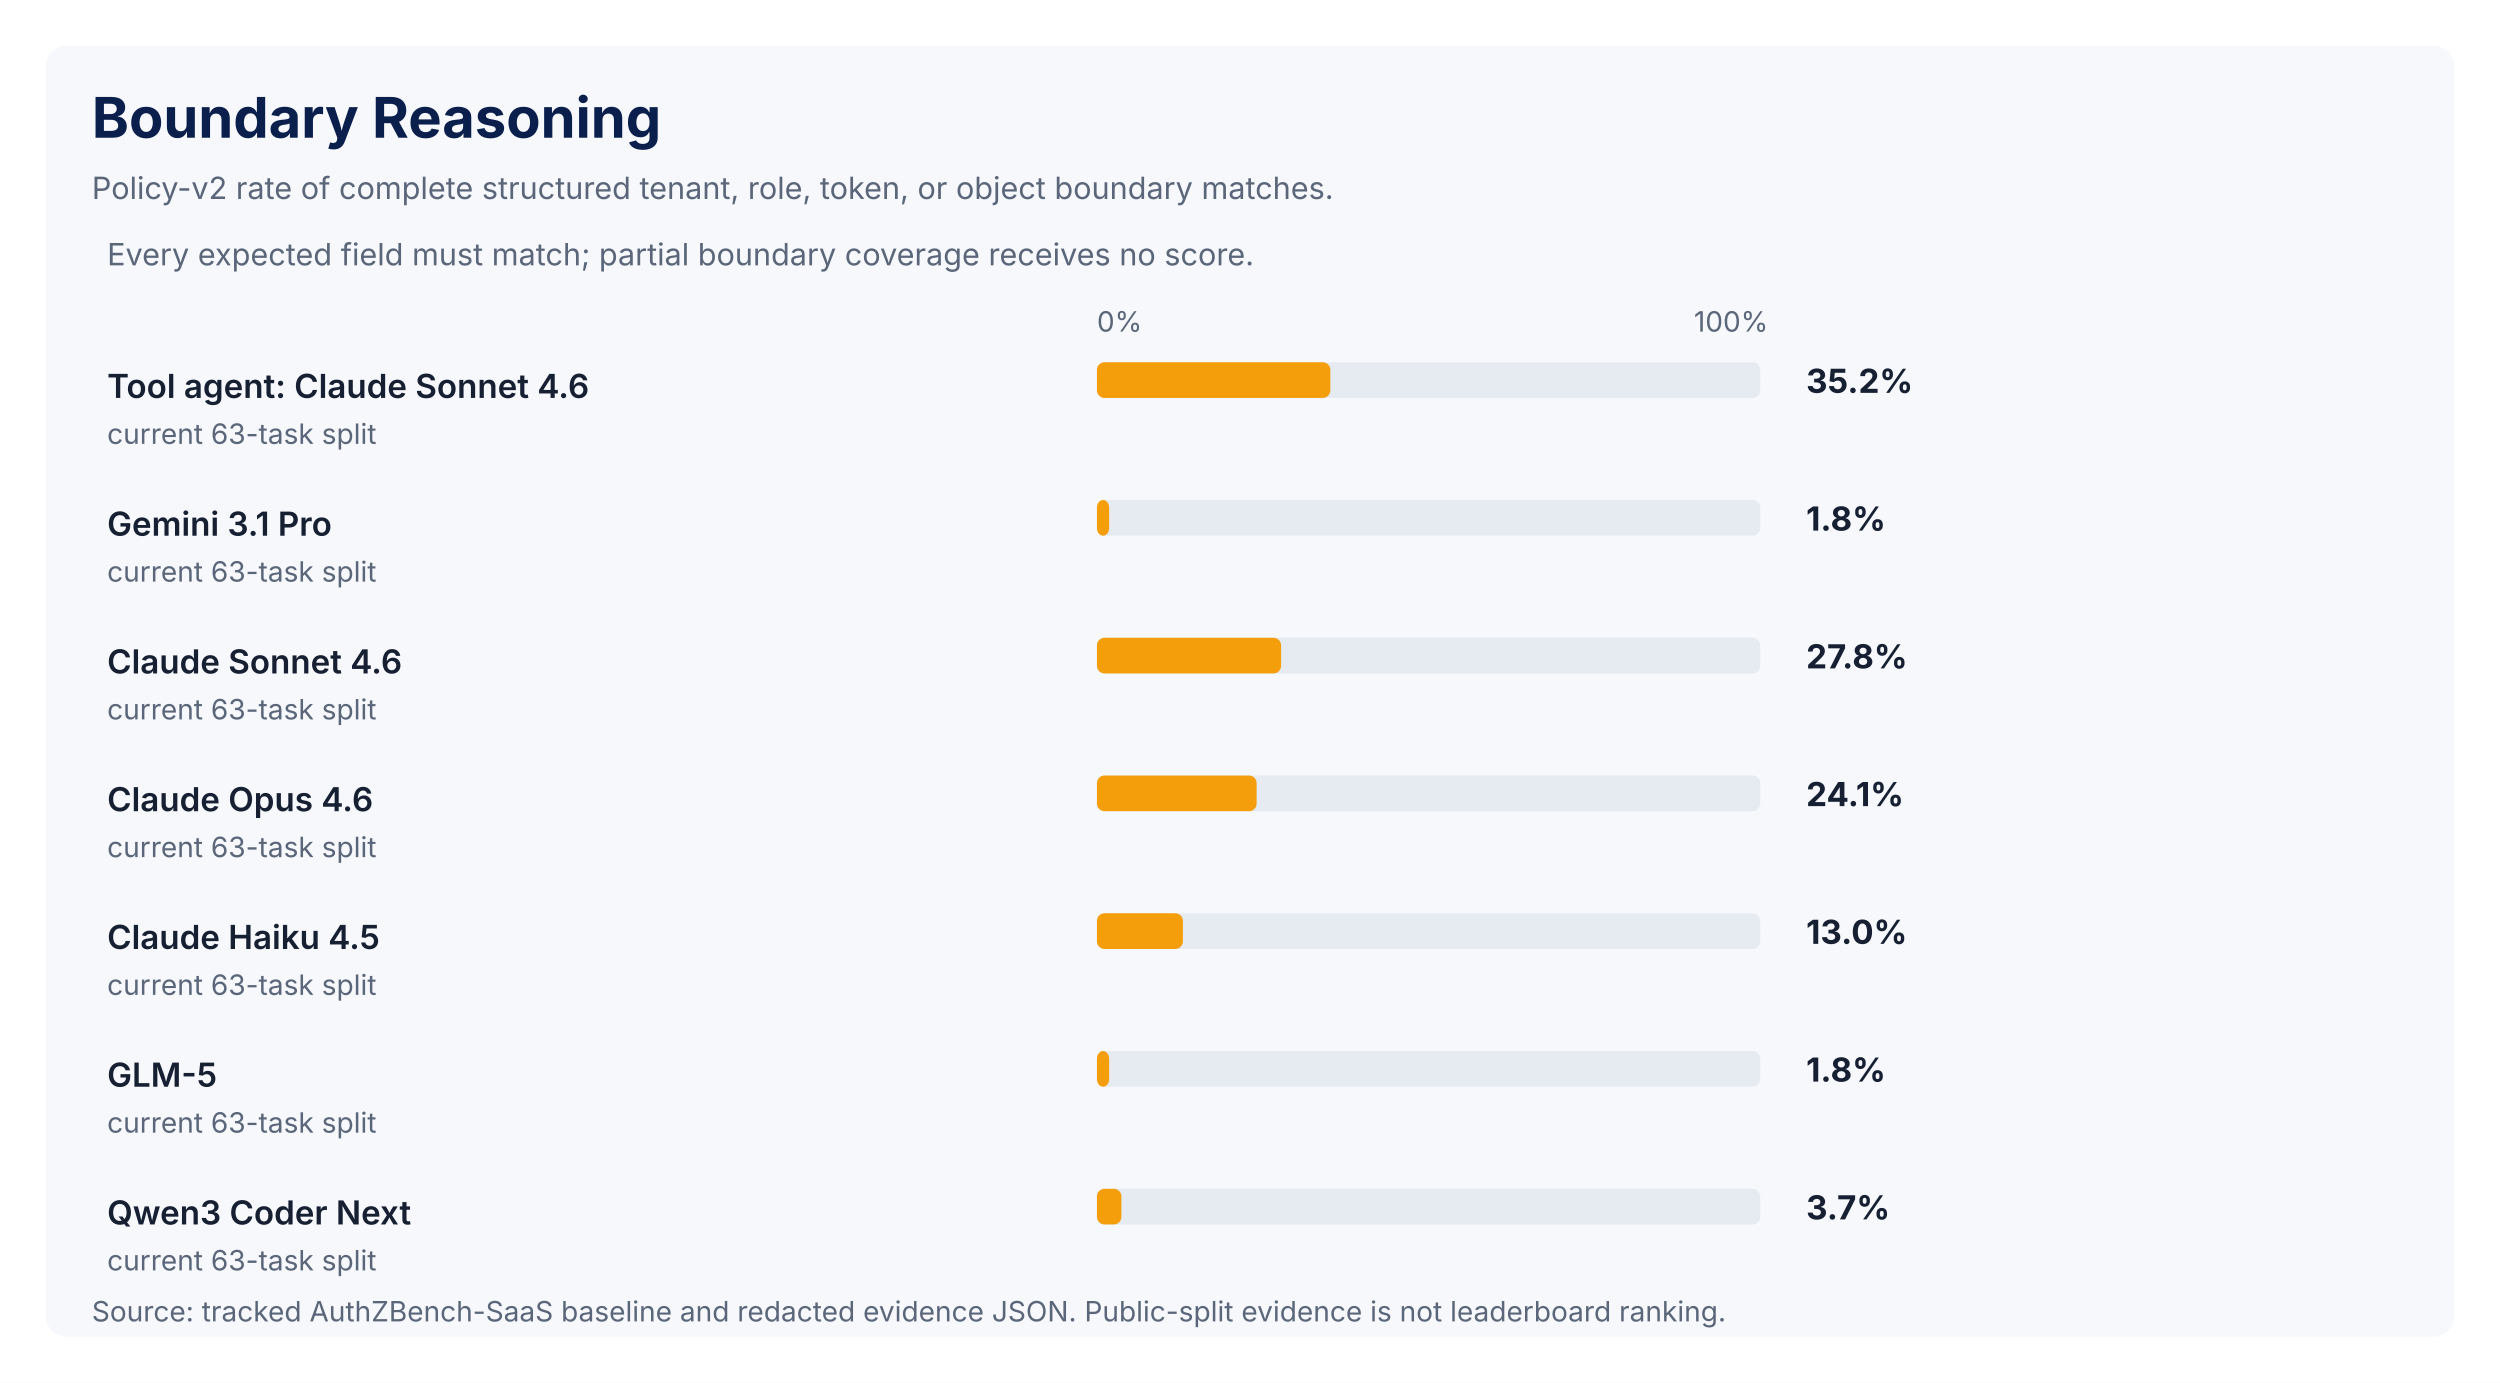
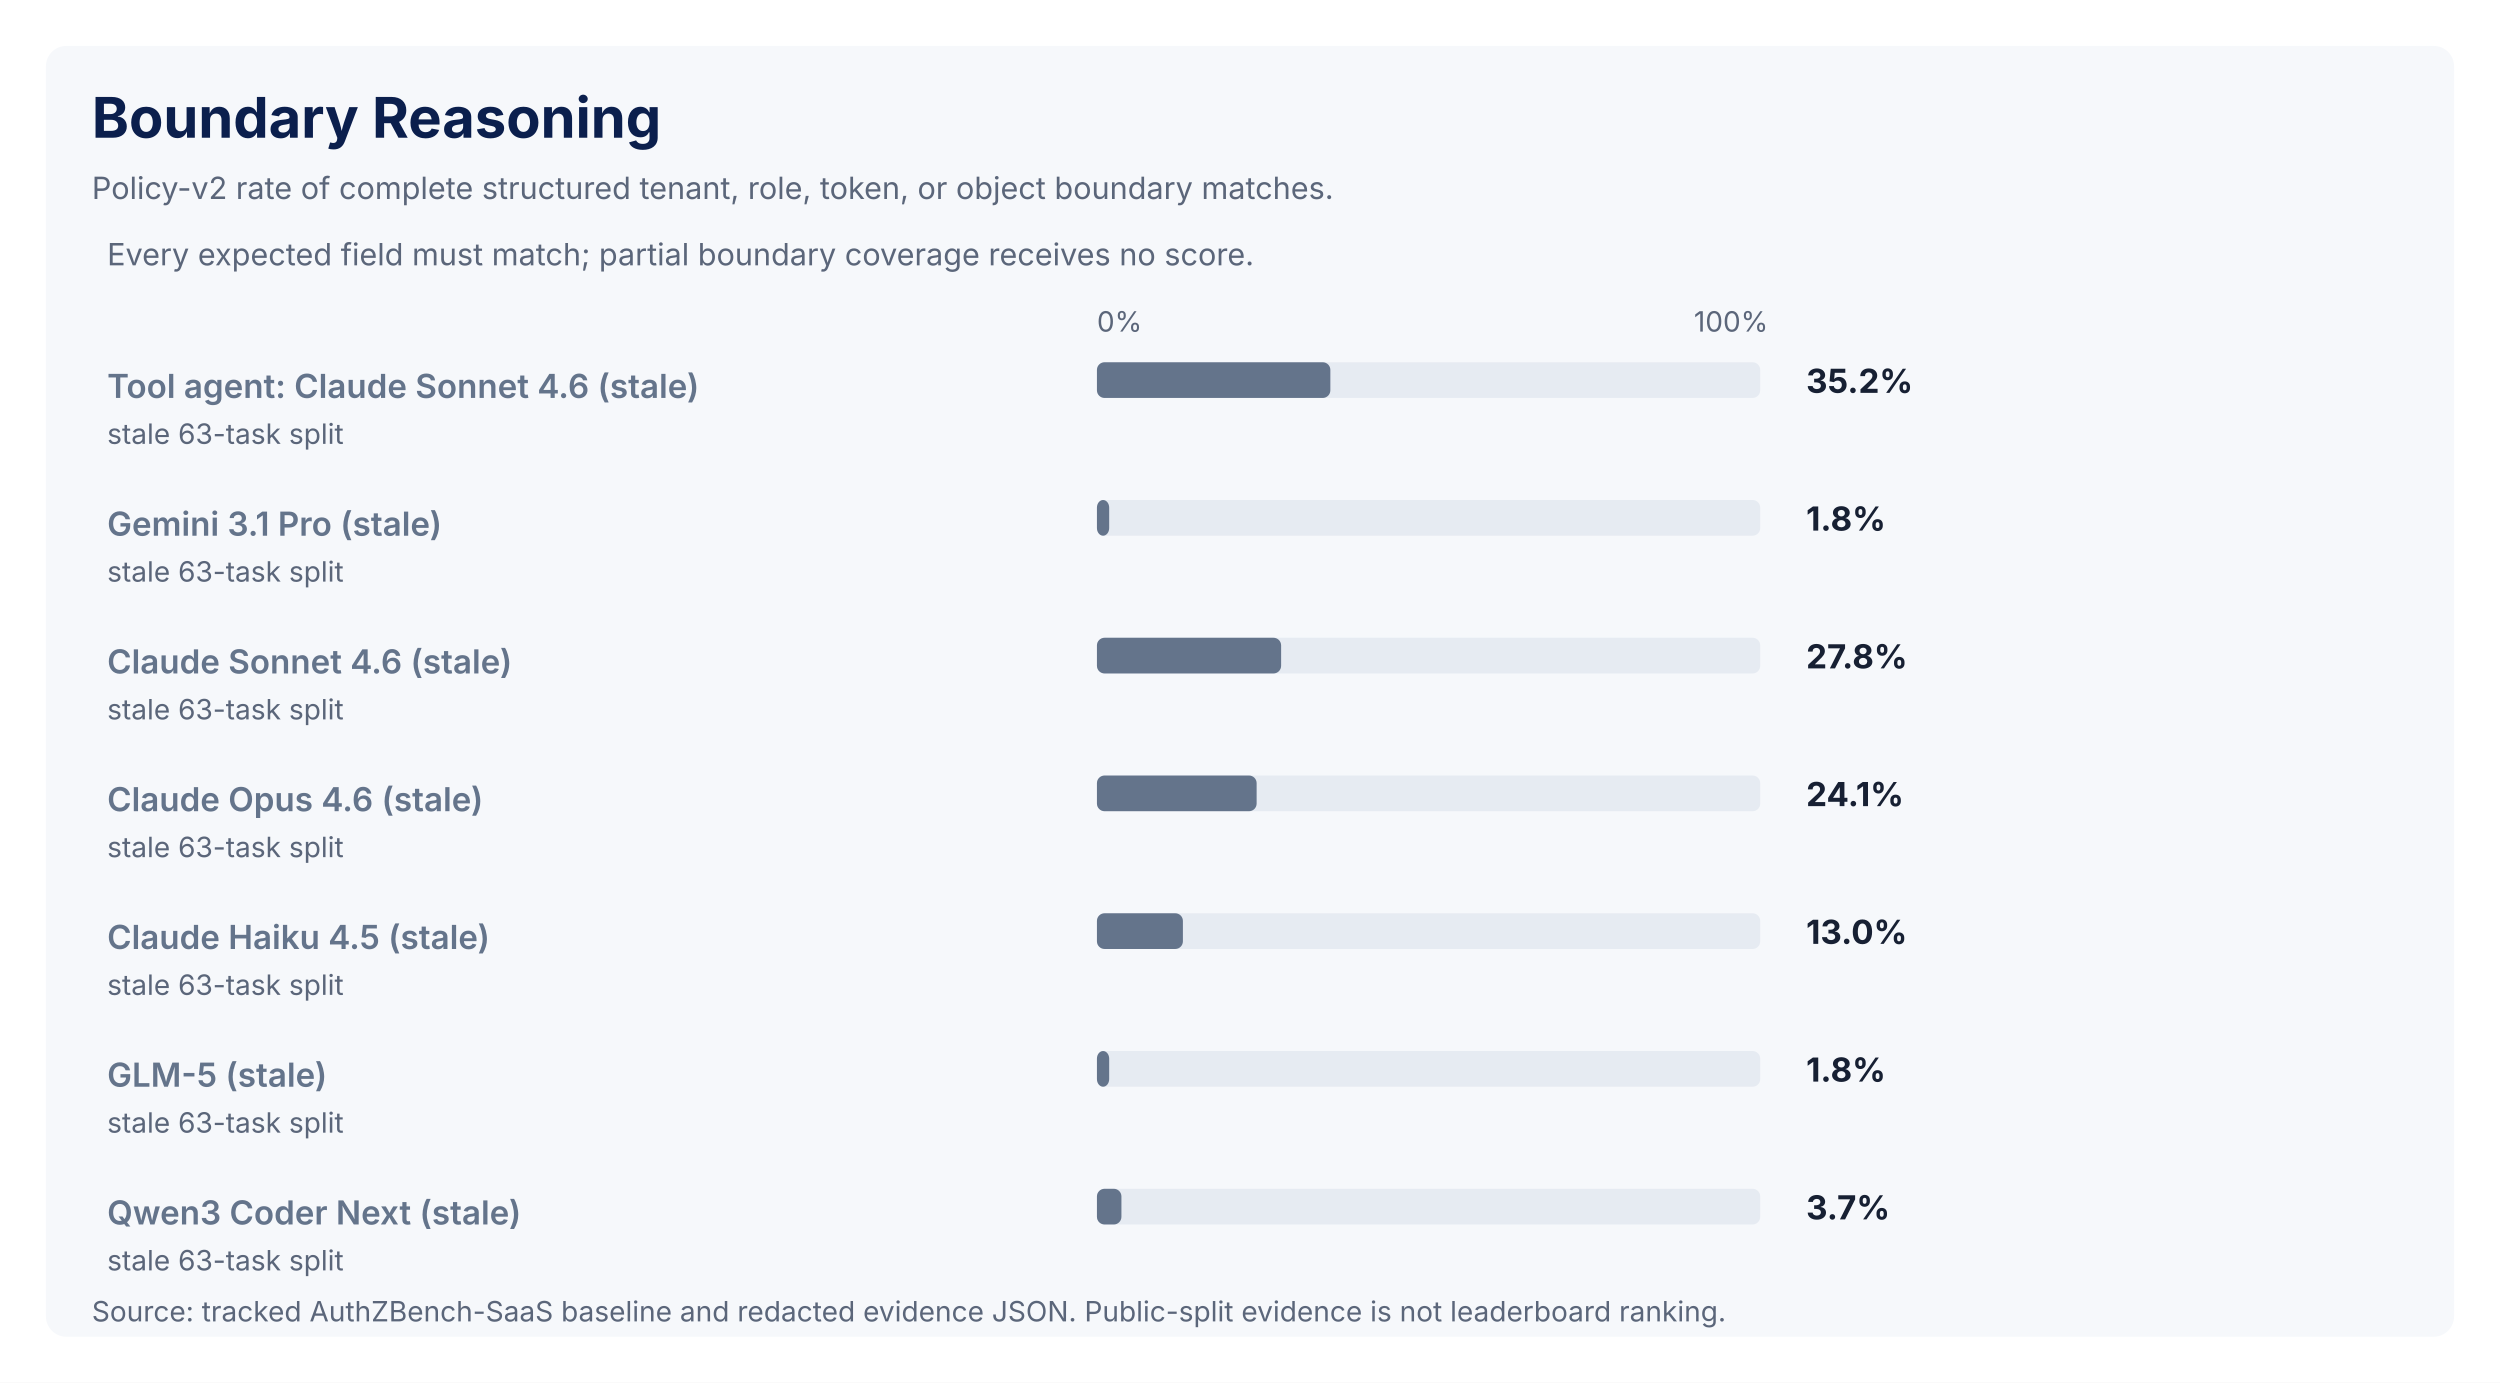
<svg xmlns="http://www.w3.org/2000/svg" width="980" height="542" viewBox="0 0 980 542" role="img" aria-labelledby="title desc">
  <rect x="0.0" y="0.0" width="980.0" height="542.0" rx="0" fill="#ffffff" />
  <rect x="18.0" y="18.0" width="944.0" height="506.0" rx="8" fill="#f6f8fb" />
  <text x="36.0" y="54.0" fill="#0b1f4d" font-family="Inter, Arial, sans-serif" font-size="22" font-weight="700">Boundary Reasoning</text>
  <text x="36.0" y="78.0" fill="#5b667a" font-family="Inter, Arial, sans-serif" font-size="12" font-weight="400">Policy-v2 rate of complete structured tenant, role, token, or object boundary matches.</text>
  <text x="42.0" y="104.0" fill="#5b667a" font-family="Inter, Arial, sans-serif" font-size="12" font-weight="400">Every expected field must match; partial boundary coverage receives no score.</text>
  <text x="430.0" y="130.0" fill="#5b667a" font-family="Inter, Arial, sans-serif" font-size="11" font-weight="400">0%</text>
  <text x="664.0" y="130.0" fill="#5b667a" font-family="Inter, Arial, sans-serif" font-size="11" font-weight="400">100%</text>
-   <text x="42.0" y="156.0" fill="#172033" font-family="Inter, Arial, sans-serif" font-size="13" font-weight="600">Tool agent: Claude Sonnet 4.6</text>
-   <text x="42.0" y="174.0" fill="#5b667a" font-family="Inter, Arial, sans-serif" font-size="11" font-weight="400">current 63-task split</text>
+   <text x="42.0" y="156.0" fill="#64748b" font-family="Inter, Arial, sans-serif" font-size="13" font-weight="600">Tool agent: Claude Sonnet 4.6 (stale)</text>
+   <text x="42.0" y="174.0" fill="#5b667a" font-family="Inter, Arial, sans-serif" font-size="11" font-weight="400">stale 63-task split</text>
  <rect x="430.0" y="142.0" width="260.0" height="14.0" rx="3" fill="#e6ebf2" />
-   <rect x="430.0" y="142.0" width="91.5" height="14.0" rx="3" fill="#f59e0b" />
+   <rect x="430.0" y="142.0" width="91.5" height="14.0" rx="3" fill="#64748b" />
  <text x="708.0" y="154.0" fill="#172033" font-family="Inter, Arial, sans-serif" font-size="13" font-weight="700">35.2%</text>
-   <text x="42.0" y="210.0" fill="#172033" font-family="Inter, Arial, sans-serif" font-size="13" font-weight="600">Gemini 3.1 Pro</text>
-   <text x="42.0" y="228.0" fill="#5b667a" font-family="Inter, Arial, sans-serif" font-size="11" font-weight="400">current 63-task split</text>
+   <text x="42.0" y="210.0" fill="#64748b" font-family="Inter, Arial, sans-serif" font-size="13" font-weight="600">Gemini 3.1 Pro (stale)</text>
+   <text x="42.0" y="228.0" fill="#5b667a" font-family="Inter, Arial, sans-serif" font-size="11" font-weight="400">stale 63-task split</text>
  <rect x="430.0" y="196.0" width="260.0" height="14.0" rx="3" fill="#e6ebf2" />
-   <rect x="430.0" y="196.0" width="4.8" height="14.0" rx="3" fill="#f59e0b" />
+   <rect x="430.0" y="196.0" width="4.8" height="14.0" rx="3" fill="#64748b" />
  <text x="708.0" y="208.0" fill="#172033" font-family="Inter, Arial, sans-serif" font-size="13" font-weight="700">1.8%</text>
-   <text x="42.0" y="264.0" fill="#172033" font-family="Inter, Arial, sans-serif" font-size="13" font-weight="600">Claude Sonnet 4.6</text>
-   <text x="42.0" y="282.0" fill="#5b667a" font-family="Inter, Arial, sans-serif" font-size="11" font-weight="400">current 63-task split</text>
+   <text x="42.0" y="264.0" fill="#64748b" font-family="Inter, Arial, sans-serif" font-size="13" font-weight="600">Claude Sonnet 4.6 (stale)</text>
+   <text x="42.0" y="282.0" fill="#5b667a" font-family="Inter, Arial, sans-serif" font-size="11" font-weight="400">stale 63-task split</text>
  <rect x="430.0" y="250.0" width="260.0" height="14.0" rx="3" fill="#e6ebf2" />
-   <rect x="430.0" y="250.0" width="72.2" height="14.0" rx="3" fill="#f59e0b" />
+   <rect x="430.0" y="250.0" width="72.2" height="14.0" rx="3" fill="#64748b" />
  <text x="708.0" y="262.0" fill="#172033" font-family="Inter, Arial, sans-serif" font-size="13" font-weight="700">27.8%</text>
-   <text x="42.0" y="318.0" fill="#172033" font-family="Inter, Arial, sans-serif" font-size="13" font-weight="600">Claude Opus 4.6</text>
-   <text x="42.0" y="336.0" fill="#5b667a" font-family="Inter, Arial, sans-serif" font-size="11" font-weight="400">current 63-task split</text>
+   <text x="42.0" y="318.0" fill="#64748b" font-family="Inter, Arial, sans-serif" font-size="13" font-weight="600">Claude Opus 4.6 (stale)</text>
+   <text x="42.0" y="336.0" fill="#5b667a" font-family="Inter, Arial, sans-serif" font-size="11" font-weight="400">stale 63-task split</text>
  <rect x="430.0" y="304.0" width="260.0" height="14.0" rx="3" fill="#e6ebf2" />
-   <rect x="430.0" y="304.0" width="62.6" height="14.0" rx="3" fill="#f59e0b" />
+   <rect x="430.0" y="304.0" width="62.6" height="14.0" rx="3" fill="#64748b" />
  <text x="708.0" y="316.0" fill="#172033" font-family="Inter, Arial, sans-serif" font-size="13" font-weight="700">24.1%</text>
-   <text x="42.0" y="372.0" fill="#172033" font-family="Inter, Arial, sans-serif" font-size="13" font-weight="600">Claude Haiku 4.5</text>
-   <text x="42.0" y="390.0" fill="#5b667a" font-family="Inter, Arial, sans-serif" font-size="11" font-weight="400">current 63-task split</text>
+   <text x="42.0" y="372.0" fill="#64748b" font-family="Inter, Arial, sans-serif" font-size="13" font-weight="600">Claude Haiku 4.5 (stale)</text>
+   <text x="42.0" y="390.0" fill="#5b667a" font-family="Inter, Arial, sans-serif" font-size="11" font-weight="400">stale 63-task split</text>
  <rect x="430.0" y="358.0" width="260.0" height="14.0" rx="3" fill="#e6ebf2" />
-   <rect x="430.0" y="358.0" width="33.7" height="14.0" rx="3" fill="#f59e0b" />
+   <rect x="430.0" y="358.0" width="33.7" height="14.0" rx="3" fill="#64748b" />
  <text x="708.0" y="370.0" fill="#172033" font-family="Inter, Arial, sans-serif" font-size="13" font-weight="700">13.0%</text>
-   <text x="42.0" y="426.0" fill="#172033" font-family="Inter, Arial, sans-serif" font-size="13" font-weight="600">GLM-5</text>
-   <text x="42.0" y="444.0" fill="#5b667a" font-family="Inter, Arial, sans-serif" font-size="11" font-weight="400">current 63-task split</text>
+   <text x="42.0" y="426.0" fill="#64748b" font-family="Inter, Arial, sans-serif" font-size="13" font-weight="600">GLM-5 (stale)</text>
+   <text x="42.0" y="444.0" fill="#5b667a" font-family="Inter, Arial, sans-serif" font-size="11" font-weight="400">stale 63-task split</text>
  <rect x="430.0" y="412.0" width="260.0" height="14.0" rx="3" fill="#e6ebf2" />
-   <rect x="430.0" y="412.0" width="4.8" height="14.0" rx="3" fill="#f59e0b" />
+   <rect x="430.0" y="412.0" width="4.8" height="14.0" rx="3" fill="#64748b" />
  <text x="708.0" y="424.0" fill="#172033" font-family="Inter, Arial, sans-serif" font-size="13" font-weight="700">1.8%</text>
-   <text x="42.0" y="480.0" fill="#172033" font-family="Inter, Arial, sans-serif" font-size="13" font-weight="600">Qwen3 Coder Next</text>
-   <text x="42.0" y="498.0" fill="#5b667a" font-family="Inter, Arial, sans-serif" font-size="11" font-weight="400">current 63-task split</text>
+   <text x="42.0" y="480.0" fill="#64748b" font-family="Inter, Arial, sans-serif" font-size="13" font-weight="600">Qwen3 Coder Next (stale)</text>
+   <text x="42.0" y="498.0" fill="#5b667a" font-family="Inter, Arial, sans-serif" font-size="11" font-weight="400">stale 63-task split</text>
  <rect x="430.0" y="466.0" width="260.0" height="14.0" rx="3" fill="#e6ebf2" />
-   <rect x="430.0" y="466.0" width="9.6" height="14.0" rx="3" fill="#f59e0b" />
+   <rect x="430.0" y="466.0" width="9.6" height="14.0" rx="3" fill="#64748b" />
  <text x="708.0" y="478.0" fill="#172033" font-family="Inter, Arial, sans-serif" font-size="13" font-weight="700">3.7%</text>
  <text x="36.0" y="518.0" fill="#5b667a" font-family="Inter, Arial, sans-serif" font-size="11" font-weight="400">Source: tracked AuthZBench-SaaS baseline and redacted evidence JSON. Public-split evidence is not leaderboard ranking.</text>
</svg>
